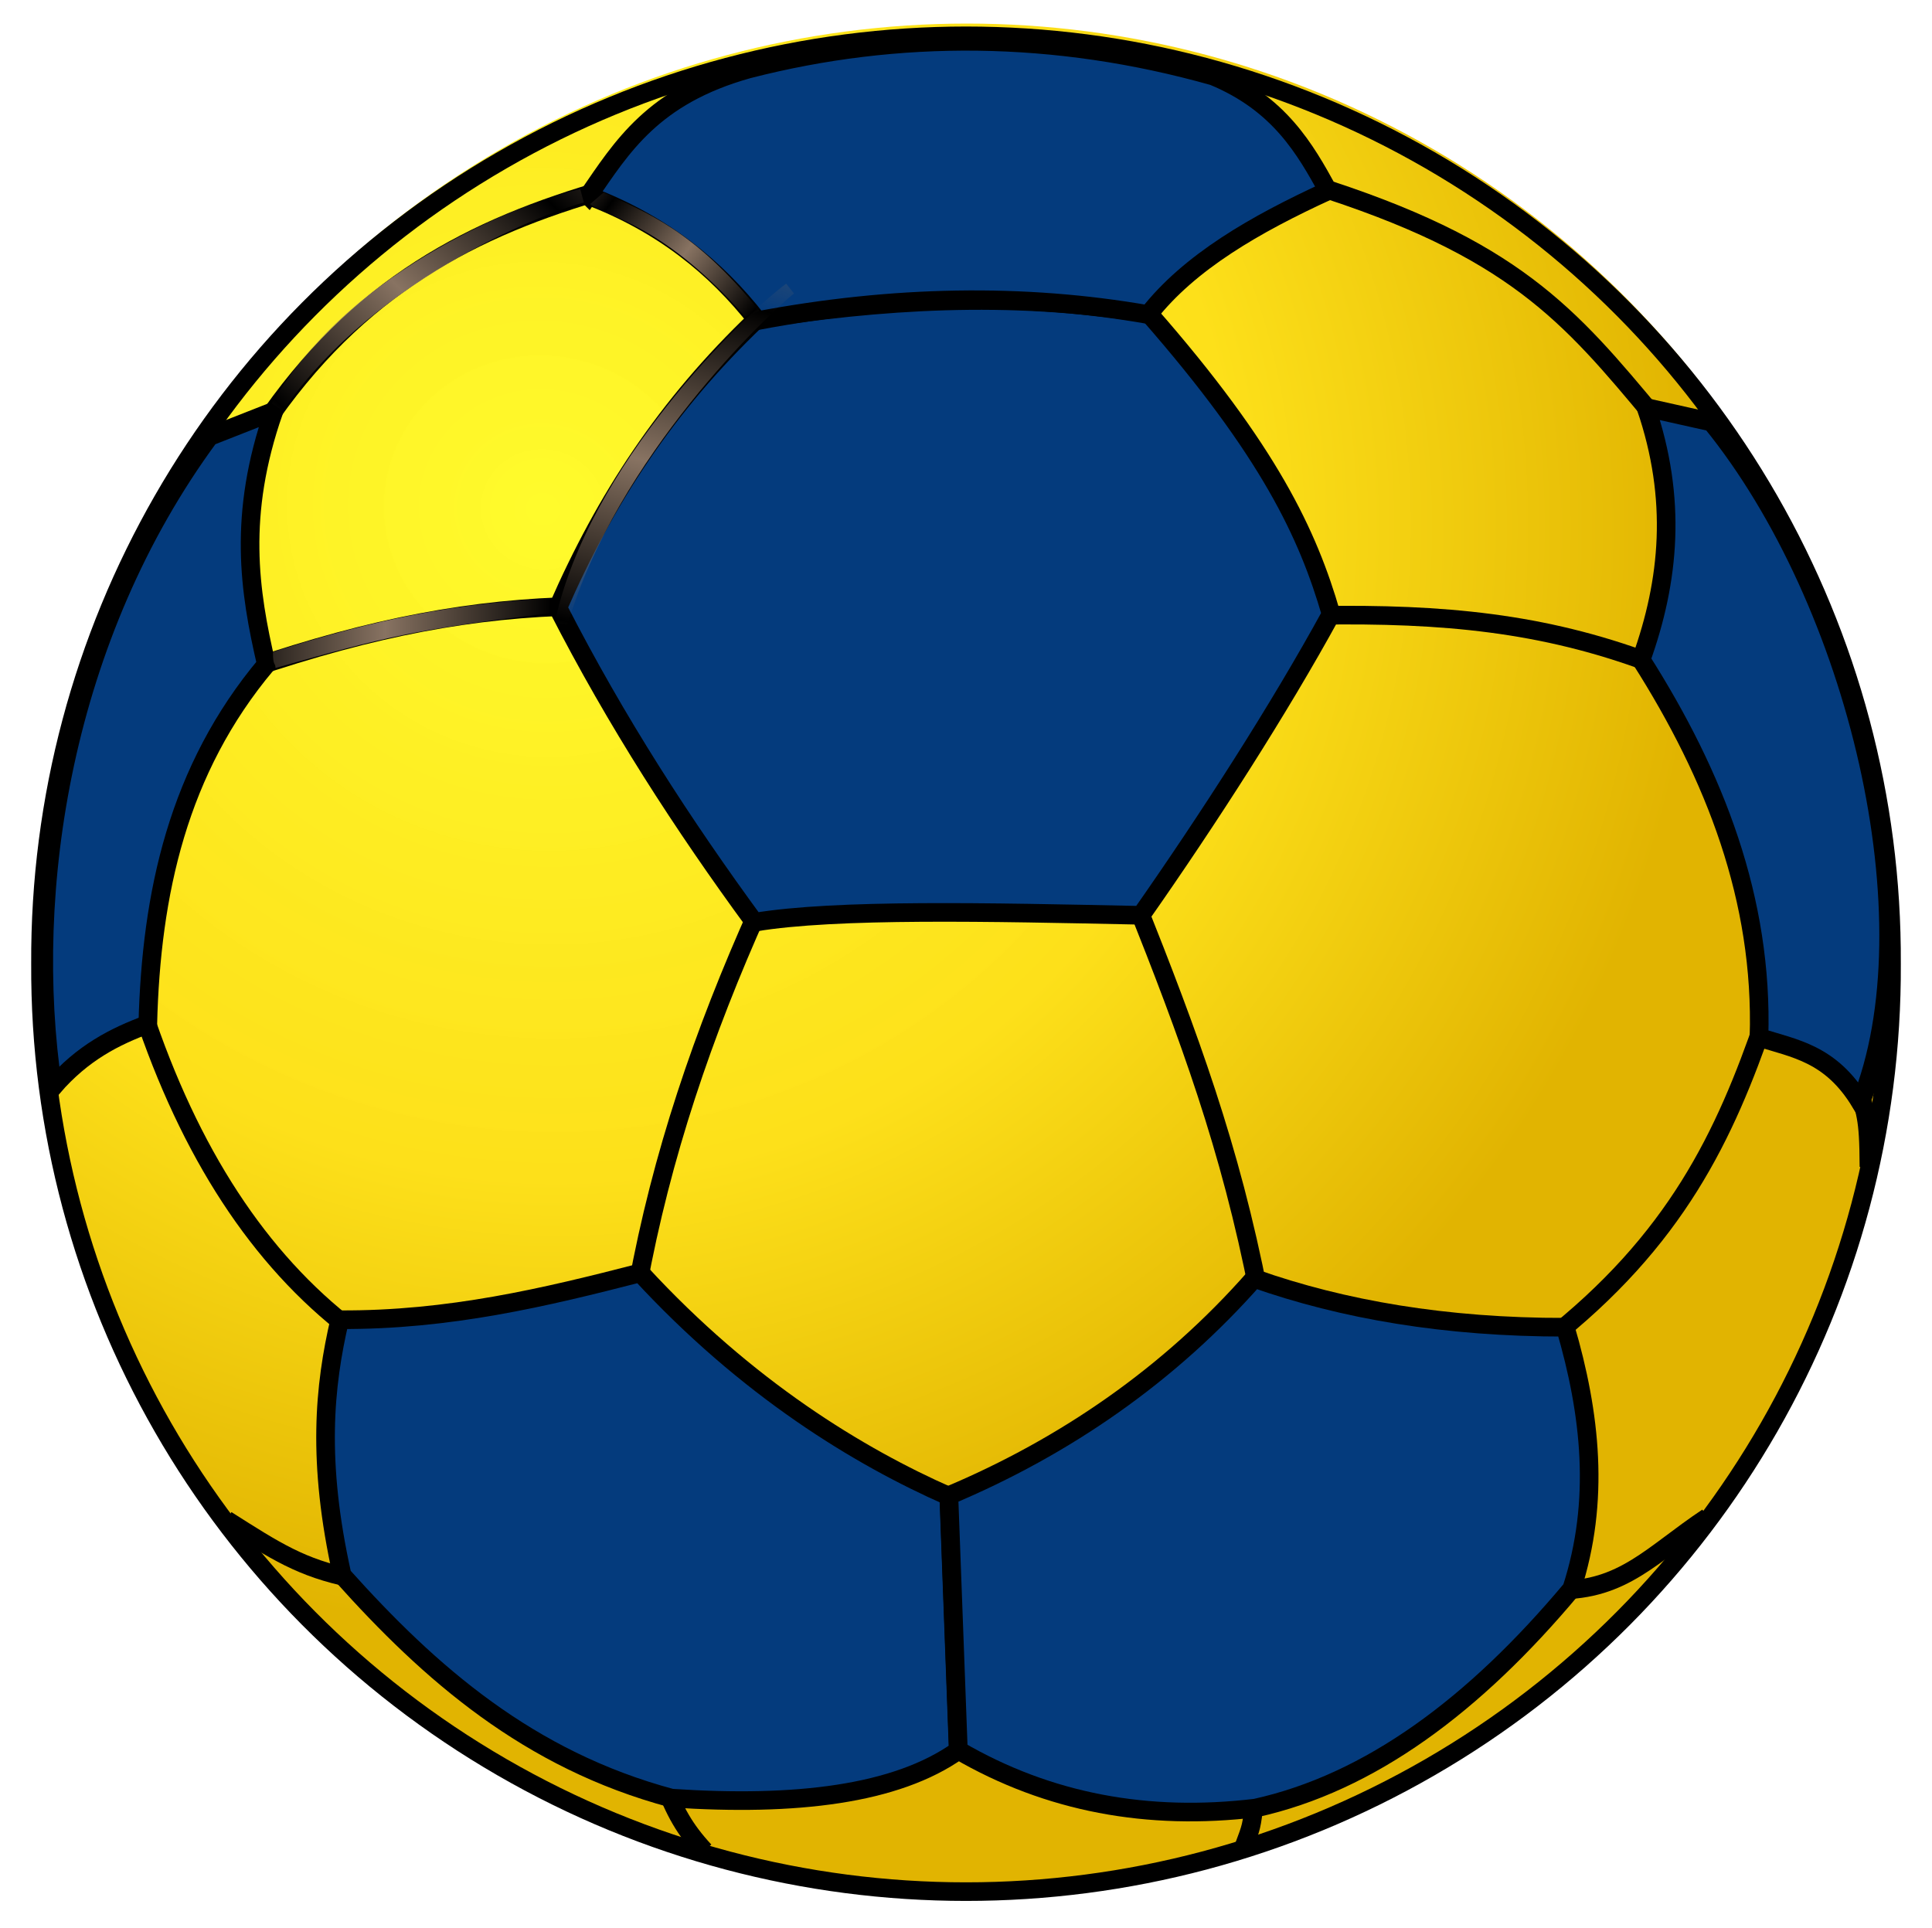
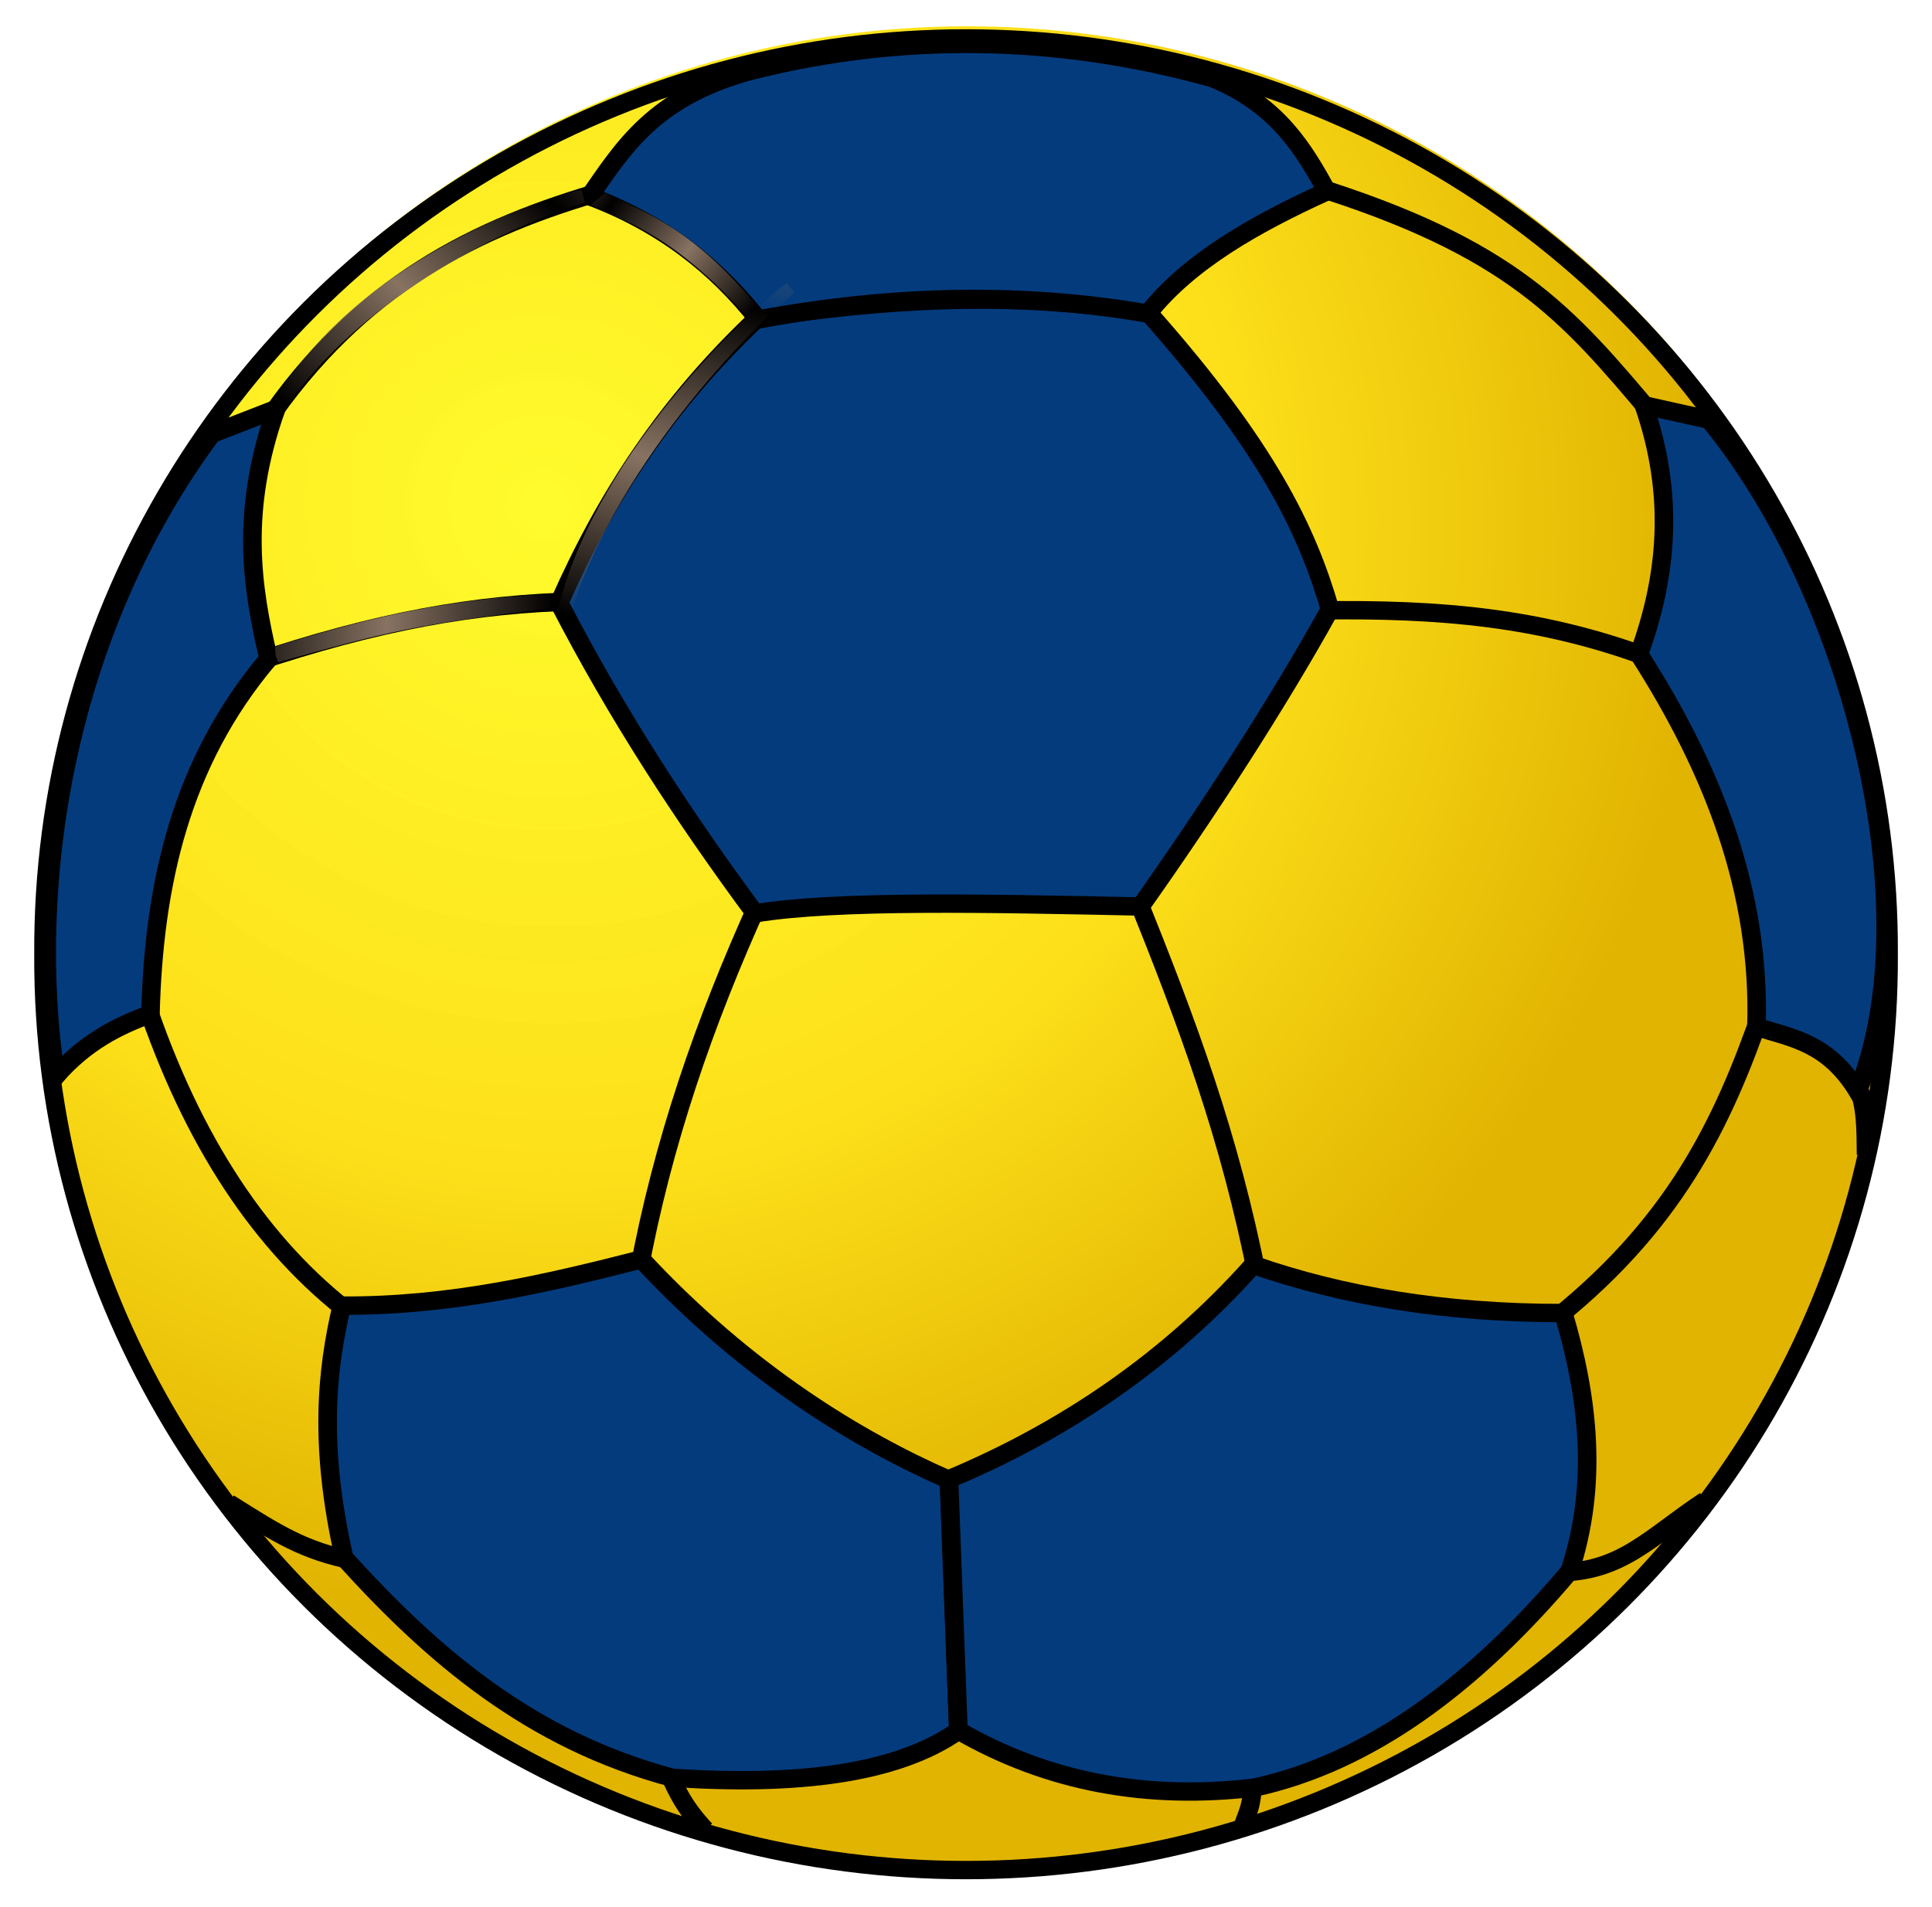
- <svg xmlns="http://www.w3.org/2000/svg" height="309.31" width="310.01" version="1.1">
+ <svg xmlns="http://www.w3.org/2000/svg" width="77px" height="76px" viewBox="0 0 77 76" version="1.1">
  <defs>
-     <radialGradient id="radialGradient4517" gradientUnits="userSpaceOnUse" cx="-189.05" cy="155.99" r="87.727" gradientTransform="matrix(0.3107594,-1.15977,1.204077,0.3226314,-403.8601,-143.9275)">
-       <stop stop-color="#fffb26" stop-opacity="0.972" offset="0" />
-       <stop stop-color="#fde01a" offset="0.596" />
-       <stop stop-color="#e1b401" offset="1" />
+     <radialGradient id="radial0" gradientUnits="userSpaceOnUse" cx="-189.05" cy="155.99" fx="-189.05" fy="155.99" r="87.727" gradientTransform="matrix(0.131421,-0.48566,0.509206,0.135104,-32.8962,-92.73002)">
+       <stop offset="0" style="stop-color:rgb(100%,98.431%,14.902%);stop-opacity:0.973;" />
+       <stop offset="0.596" style="stop-color:rgb(99.216%,87.843%,10.196%);stop-opacity:1;" />
+       <stop offset="1" style="stop-color:rgb(88.235%,70.588%,0.392%);stop-opacity:1;" />
    </radialGradient>
-     <linearGradient id="linearGradient3986" y2="40.974" spreadMethod="reflect" gradientUnits="userSpaceOnUse" x2="-48.182" gradientTransform="matrix(11.03233,0,0,11.03233,620.1667,-348.6846)" y1="40.984" x1="-50.609">
-       <stop stop-color="#887362" offset="0" />
-       <stop stop-color="#887362" stop-opacity="0" offset="1" />
+     <linearGradient id="linear0" gradientUnits="userSpaceOnUse" x1="-50.609" y1="40.984" x2="-48.182" y2="40.974" spreadMethod="reflect" gradientTransform="matrix(2.731448,0,0,2.704671,153.6687,-85.3601)">
+       <stop offset="0" style="stop-color:rgb(53.333%,45.098%,38.431%);stop-opacity:1;" />
+       <stop offset="1" style="stop-color:rgb(53.333%,45.098%,38.431%);stop-opacity:0;" />
    </linearGradient>
-     <linearGradient id="linearGradient4003" y2="40.974" spreadMethod="reflect" gradientUnits="userSpaceOnUse" y1="40.984" gradientTransform="matrix(7.801034,-7.801034,7.801034,7.801034,137.6085,-669.8499)" x2="-48.182" x1="-50.609">
-       <stop stop-color="#887362" offset="0" />
-       <stop stop-color="#887362" stop-opacity="0" offset="1" />
+     <linearGradient id="linear1" gradientUnits="userSpaceOnUse" x1="-50.609" y1="40.984" x2="-48.182" y2="40.974" spreadMethod="reflect" gradientTransform="matrix(1.931426,-1.912491,1.931426,1.912491,34.19412,-164.0966)">
+       <stop offset="0" style="stop-color:rgb(53.333%,45.098%,38.431%);stop-opacity:1;" />
+       <stop offset="1" style="stop-color:rgb(53.333%,45.098%,38.431%);stop-opacity:0;" />
    </linearGradient>
-     <linearGradient id="linearGradient5907" y2="40.974" spreadMethod="reflect" gradientUnits="userSpaceOnUse" y1="40.97" gradientTransform="matrix(-5.730374,-7.801034,-5.730374,7.801034,61.78819,-669.8702)" x2="-48.182" x1="-49.74">
-       <stop stop-color="#887362" offset="0" />
-       <stop stop-color="#887362" stop-opacity="0" offset="1" />
+     <linearGradient id="linear2" gradientUnits="userSpaceOnUse" x1="-49.74" y1="40.97" x2="-48.182" y2="40.974" spreadMethod="reflect" gradientTransform="matrix(-1.41876,-1.912491,-1.41876,1.912491,15.42207,-164.1016)">
+       <stop offset="0" style="stop-color:rgb(53.333%,45.098%,38.431%);stop-opacity:1;" />
+       <stop offset="1" style="stop-color:rgb(53.333%,45.098%,38.431%);stop-opacity:0;" />
    </linearGradient>
-     <linearGradient id="linearGradient5941" y2="40.974" spreadMethod="reflect" gradientUnits="userSpaceOnUse" y1="40.984" gradientTransform="matrix(5.100672,-10.65641,10.05479,2.855377,-52.95445,-583.123)" x2="-48.182" x1="-50.609">
-       <stop stop-color="#887362" offset="0" />
-       <stop stop-color="#887362" stop-opacity="0" offset="1" />
+     <linearGradient id="linear3" gradientUnits="userSpaceOnUse" x1="-50.609" y1="40.984" x2="-48.182" y2="40.974" spreadMethod="reflect" gradientTransform="matrix(1.262854,-2.612512,2.489422,0.700021,-12.98658,-142.8347)">
+       <stop offset="0" style="stop-color:rgb(53.333%,45.098%,38.431%);stop-opacity:1;" />
+       <stop offset="1" style="stop-color:rgb(53.333%,45.098%,38.431%);stop-opacity:0;" />
    </linearGradient>
  </defs>
-   <path d="m-147.72,167.84a87.227,87.227,0,1,1,-174.45,0,87.227,87.227,0,1,1,174.45,0z" fill-rule="nonzero" transform="matrix(1.708101,0,0,1.708101,556.4642,-132.9038)" stroke-miterlimit="4" stroke-width="0" fill="url(#radialGradient4517)" />
-   <g transform="translate(183.0876,-778.1435)">
-     <path stroke-linejoin="miter" d="m-490-439.07a402.86,402.86,0,1,1,-805.71,0,402.86,402.86,0,1,1,805.71,0z" transform="matrix(0.368633,0,0,0.3677823,301.0547,1094.276)" stroke="#000" stroke-linecap="butt" stroke-miterlimit="4" stroke-dasharray="none" stroke-width="8.112" fill="none" />
+   <g id="surface1">
+     <path style=" stroke:none;fill-rule:nonzero;fill:url(#radial0);" d="M 75.426 37.824 C 75.516 50.934 68.504 63.082 57.055 69.664 C 45.605 76.246 31.473 76.246 20.023 69.664 C 8.57 63.082 1.562 50.934 1.648 37.824 C 1.562 24.715 8.57 12.566 20.023 5.984 C 31.473 -0.598 45.605 -0.598 57.055 5.984 C 68.504 12.566 75.516 24.715 75.426 37.824 Z M 75.426 37.824 " />
+     <path style="fill:none;stroke-width:8.112;stroke-linecap:butt;stroke-linejoin:miter;stroke:rgb(0%,0%,0%);stroke-opacity:1;stroke-miterlimit:4;" d="M -489.998 -439.088 C -489.271 -294.648 -565.925 -160.909 -690.814 -88.516 C -815.788 -16.079 -969.909 -16.079 -1094.884 -88.516 C -1219.773 -160.909 -1296.427 -294.648 -1295.699 -439.088 C -1296.427 -583.484 -1219.773 -717.223 -1094.884 -789.616 C -969.909 -862.053 -815.788 -862.053 -690.814 -789.616 C -565.925 -717.223 -489.271 -583.484 -489.998 -439.088 Z M -489.998 -439.088 " transform="matrix(0.0912686,0,0,0.0901652,119.991,77.62557)" />
+     <path style="fill:none;stroke-width:2.987;stroke-linecap:butt;stroke-linejoin:miter;stroke:rgb(0%,0%,0%);stroke-opacity:1;stroke-miterlimit:4;" d="M -61.346 924.103 C -70.308 944.02 -76.95 963.635 -80.768 984.476 " transform="matrix(0.247586,0,0,0.245159,45.4541,-190.6457)" />
+     <path style="fill:none;stroke-width:2.987;stroke-linecap:butt;stroke-linejoin:miter;stroke:rgb(0%,0%,0%);stroke-opacity:1;stroke-miterlimit:4;" d="M -0.919 922.733 C 7.695 944.371 14.322 962.232 18.897 985.734 " transform="matrix(0.247586,0,0,0.245159,45.4541,-190.6457)" />
+     <path style="fill:none;stroke-width:2.987;stroke-linecap:butt;stroke-linejoin:miter;stroke:rgb(0%,0%,0%);stroke-opacity:1;stroke-miterlimit:4;" d="M -142.963 885.465 C -123.083 878.756 -107.211 875.745 -90.061 875.41 " transform="matrix(0.247586,0,0,0.245159,45.4541,-190.6457)" />
+     <path style="fill:none;stroke-width:2.987;stroke-linecap:butt;stroke-linejoin:miter;stroke:rgb(0%,0%,0%);stroke-opacity:1;stroke-miterlimit:4;" d="M -141.006 846.698 C -125.765 824.009 -107.053 814.576 -85.675 808.458 " transform="matrix(0.247586,0,0,0.245159,45.4541,-190.6457)" />
+     <path style="fill:none;stroke-width:2.987;stroke-linecap:butt;stroke-linejoin:miter;stroke:rgb(0%,0%,0%);stroke-opacity:1;stroke-miterlimit:4;" d="M 27.228 807.693 C 59.792 817.874 68.754 828.693 82.433 845.105 " transform="matrix(0.247586,0,0,0.245159,45.4541,-190.6457)" />
+     <path style="fill:none;stroke-width:2.987;stroke-linecap:butt;stroke-linejoin:miter;stroke:rgb(0%,0%,0%);stroke-opacity:1;stroke-miterlimit:4;" d="M 28.443 876.892 C 48.638 876.574 64.462 878.119 81.486 884.429 " transform="matrix(0.247586,0,0,0.245159,45.4541,-190.6457)" />
+     <path style="fill:none;stroke-width:2.987;stroke-linecap:butt;stroke-linejoin:miter;stroke:rgb(0%,0%,0%);stroke-opacity:1;stroke-miterlimit:4;" d="M 100.119 941.694 C 93.698 960.336 85.92 977.146 64.983 993.494 " transform="matrix(0.247586,0,0,0.245159,45.4541,-190.6457)" />
+     <path style="fill:none;stroke-width:2.987;stroke-linecap:butt;stroke-linejoin:miter;stroke:rgb(0%,0%,0%);stroke-opacity:1;stroke-miterlimit:4;" d="M 66.908 1033.296 C 77.4 1033.36 81.991 1027.576 90.905 1021.633 " transform="matrix(0.247586,0,0,0.245159,45.4541,-190.6457)" />
+     <path style="fill:none;stroke-width:2.987;stroke-linecap:butt;stroke-linejoin:miter;stroke:rgb(0%,0%,0%);stroke-opacity:1;stroke-miterlimit:4;" d="M 18.203 1067.298 C 17.714 1071.329 17.761 1071.138 16.483 1074.548 " transform="matrix(0.247586,0,0,0.245159,45.4541,-190.6457)" />
+     <path style="fill:none;stroke-width:2.987;stroke-linecap:butt;stroke-linejoin:miter;stroke:rgb(0%,0%,0%);stroke-opacity:1;stroke-miterlimit:4;" d="M -76.682 1063.889 C -74.804 1068.908 -73.242 1071.696 -70.055 1075.154 " transform="matrix(0.247586,0,0,0.245159,45.4541,-190.6457)" />
+     <path style="fill:none;stroke-width:2.987;stroke-linecap:butt;stroke-linejoin:miter;stroke:rgb(0%,0%,0%);stroke-opacity:1;stroke-miterlimit:4;" d="M -126.665 1031.4 C -134.727 1029.759 -138.845 1027.082 -146.749 1022.047 " transform="matrix(0.247586,0,0,0.245159,45.4541,-190.6457)" />
+     <path style="fill:none;stroke-width:2.987;stroke-linecap:butt;stroke-linejoin:miter;stroke:rgb(0%,0%,0%);stroke-opacity:1;stroke-miterlimit:4;" d="M -160.223 940.292 C -152.634 963.172 -141.511 980.221 -126.791 991.486 " transform="matrix(0.247586,0,0,0.245159,45.4541,-190.6457)" />
+     <path style="fill:none;stroke-width:2.987;stroke-linecap:butt;stroke-linejoin:miter;stroke:rgb(0%,0%,0%);stroke-opacity:1;stroke-miterlimit:4;" d="M 114.65 950.808 C 116.291 957.213 116.764 956.958 116.796 965.403 " transform="matrix(0.247586,0,0,0.245159,45.4541,-190.6457)" />
+     <path style="fill-rule:nonzero;fill:rgb(1.569%,23.137%,49.02%);fill-opacity:1;stroke-width:2.987;stroke-linecap:butt;stroke-linejoin:miter;stroke:rgb(0%,0%,0%);stroke-opacity:1;stroke-miterlimit:4;" d="M -93.579 875.665 C -84.192 894.005 -73.463 910.544 -62.041 926.143 C -48.914 923.96 -24.348 924.518 -0.004 925.028 C 10.851 909.524 22.179 891.918 30.509 876.701 C 26.802 863.922 20.601 850.554 1.306 828.534 C -21.493 824.79 -42.271 826.431 -61.678 829.394 C -76.161 843.225 -85.927 858.186 -93.579 875.665 Z M -93.579 875.665 " transform="matrix(0.247586,0,0,0.245159,45.4541,-190.6457)" />
+     <path style="fill-rule:nonzero;fill:rgb(1.569%,23.137%,49.02%);fill-opacity:1;stroke-width:2.987;stroke-linecap:butt;stroke-linejoin:miter;stroke:rgb(0%,0%,0%);stroke-opacity:1;stroke-miterlimit:4;" d="M -128.574 989.925 C -111.045 990.021 -95.631 986.34 -80.342 982.404 C -63.224 1000.999 -45.285 1011.865 -30.849 1018.255 L -29.334 1059.045 C -39.305 1066.103 -55.382 1068.031 -75.341 1066.693 C -98.25 1060.542 -114.09 1046.68 -128.195 1030.922 C -132.281 1012.63 -131.035 1000.553 -128.574 989.925 Z M -128.574 989.925 " transform="matrix(0.247586,0,0,0.245159,45.4541,-190.6457)" />
+     <path style="fill-rule:nonzero;fill:rgb(1.569%,23.137%,49.02%);fill-opacity:1;stroke-width:2.987;stroke-linecap:butt;stroke-linejoin:miter;stroke:rgb(0%,0%,0%);stroke-opacity:1;stroke-miterlimit:4;" d="M 18.156 983.297 C 32.403 988.3 48.811 991.152 68.075 991.136 C 72.146 1005.03 73.692 1018.988 69.101 1033.105 C 53.497 1051.779 36.726 1064.239 18.361 1068.286 C 1.132 1070.358 -14.819 1067.458 -29.303 1059.013 L -30.817 1018.143 C -12.121 1010.256 4.587 998.704 18.156 983.297 Z M 18.156 983.297 " transform="matrix(0.247586,0,0,0.245159,45.4541,-190.6457)" />
+     <path style="fill-rule:nonzero;fill:rgb(1.569%,23.137%,49.02%);fill-opacity:1;stroke-width:2.987;stroke-linecap:butt;stroke-linejoin:miter;stroke:rgb(0%,0%,0%);stroke-opacity:1;stroke-miterlimit:4;" d="M 81.029 843.527 C 86.046 858.234 84.799 871.3 80.24 883.999 C 92.104 902.689 99.835 922.494 99.157 944.594 C 104.837 946.426 110.658 947.127 115.455 955.078 C 127.13 926.095 115.029 874.789 91.536 845.886 Z M 81.029 843.527 " transform="matrix(0.247586,0,0,0.245159,45.4541,-190.6457)" />
+     <path style="fill-rule:nonzero;fill:rgb(1.569%,23.137%,49.02%);fill-opacity:1;stroke-width:2.987;stroke-linecap:butt;stroke-linejoin:miter;stroke:rgb(0%,0%,0%);stroke-opacity:1;stroke-miterlimit:4;" d="M -88.673 809.541 C -76.95 813.987 -68.257 820.965 -61.536 829.586 C -39.826 825.522 -18.905 825.108 1.179 828.629 C 7.759 820.201 18.298 814.13 30.02 808.744 C 26.36 802.116 22.242 794.771 11.624 790.357 C -13.793 783.187 -38.958 783.044 -63.034 789.242 C -78.37 793.512 -83.308 801.766 -88.673 809.541 Z M -88.673 809.541 " transform="matrix(0.247586,0,0,0.245159,45.4541,-190.6457)" />
+     <path style="fill-rule:nonzero;fill:rgb(1.569%,23.137%,49.02%);fill-opacity:1;stroke-width:2.987;stroke-linecap:butt;stroke-linejoin:miter;stroke:rgb(0%,0%,0%);stroke-opacity:1;stroke-miterlimit:4;" d="M -140.359 884.747 C -143.073 873.02 -144.966 860.815 -139.144 844.133 L -149.479 848.196 C -173.066 880.238 -179.298 921.012 -174.628 952.609 C -169.816 947.048 -164.641 944.466 -159.371 942.507 C -158.835 921.522 -154.527 901.653 -140.359 884.747 Z M -140.359 884.747 " transform="matrix(0.247586,0,0,0.245159,45.4541,-190.6457)" />
+     <path style=" stroke:none;fill-rule:evenodd;fill:url(#linear0);" d="M 21.996 23.668 C 17.406 23.887 14.047 24.82 10.965 25.77 C 10.965 26.367 11.07 26.164 11.07 26.402 C 15.48 25.168 16.531 24.898 21.949 24.25 Z M 21.996 23.668 " />
+     <path style=" stroke:none;fill-rule:evenodd;fill:url(#linear1);" d="M 23.176 7.562 C 21.309 7.934 14.047 10.602 10.922 15.996 L 11.359 16.289 C 15.152 10.836 22.25 8.344 23.32 8.09 Z M 23.176 7.562 " />
+     <path style=" stroke:none;fill-rule:evenodd;fill:url(#linear2);" d="M 24.109 7.691 C 25.77 8.48 27.715 9.176 30.293 12.352 L 29.727 12.586 C 26.516 8.969 24.293 8.668 23.566 8.156 Z M 24.109 7.691 " />
+     <path style=" stroke:none;fill-rule:evenodd;fill:url(#linear3);" d="M 31.355 11.285 C 29.66 12.527 23.465 18.434 22.156 24.652 L 22.676 24.684 C 24.613 18.09 30.707 12.418 31.668 11.668 Z M 31.355 11.285 " />
  </g>
-   <g stroke-linejoin="miter" stroke="#000" stroke-linecap="butt" stroke-dasharray="none" stroke-miterlimit="4" stroke-width="2.987" transform="translate(183.0876,-778.1435)" fill="none">
-     <path d="m-61.352,924.1c-8.952,19.926-15.605,39.536-19.418,60.376" />
-     <path d="M-0.917,922.74c8.617,21.64,15.235,39.49,19.816,62.99" />
-     <path d="m-142.96,885.46c19.871-6.704,35.747-9.718,52.894-10.058" />
-     <path d="m-141,846.69c15.243-22.688,33.947-32.113,55.319-38.233" />
-     <path d="m27.23,807.69c32.568,10.189,41.53,21.004,55.196,37.42" />
-     <path d="m28.434,876.89c20.21-0.311,36.032,1.224,53.045,7.534" />
-     <path d="m100.12,941.69c-6.428,18.648-14.206,35.459-35.141,51.803" />
-     <path d="m66.915,1033.3c10.491,0.069,15.075-5.727,23.984-11.667" />
-     <path d="m18.202,1067.3c-0.484,4.036-0.444,3.848-1.716,7.253" />
-     <path d="m-76.679,1063.9c1.881,5.006,3.434,7.785,6.628,11.25" />
-     <path d="m-126.66,1031.4c-8.067-1.639-12.186-4.325-20.092-9.349" />
-     <path d="m-160.23,940.29c7.603,22.892,18.732,39.938,33.445,51.197" />
-     <path d="m114.65,950.81c1.639,6.396,2.112,6.138,2.153,14.587" />
-   </g>
-   <g stroke-linejoin="miter" stroke="#000" stroke-linecap="butt" stroke-dasharray="none" stroke-miterlimit="4" stroke-width="2.987" transform="translate(183.0876,-778.1435)" fill="#043b7d">
-     <path d="m-93.569,875.67c9.375,18.336,20.105,34.867,31.532,50.468,13.119-2.189,37.694-1.618,62.036-1.114,10.858-15.5,22.171-33.1,30.504-48.33-3.702-12.77-9.904-26.14-29.194-48.17-22.805-3.728-43.583-2.097-62.984,0.867-14.49,13.827-24.253,28.789-31.894,46.268z" />
-     <path d="m-128.57,989.92c17.526,0.102,32.946-3.586,48.229-7.521,17.124,18.598,35.051,29.469,49.493,35.847l1.511,40.805c-9.96,7.056-26.041,8.978-46.007,7.642-22.911-6.144-38.74-20.013-52.842-35.766-4.09-18.308-2.857-30.384-0.384-41.008z" />
-     <path d="m18.164,983.29c14.239,5.014,30.655,7.852,49.919,7.841,4.065,13.894,5.611,27.855,1.028,41.977-15.614,18.669-32.392,31.128-50.746,35.181-17.235,2.065-33.177-0.83-47.67-9.275l-1.521-40.872c18.707-7.882,35.41-19.43,48.99-34.852z" />
-     <path d="m81.032,843.53c5.014,14.711,3.771,27.77-0.788,40.473,11.865,18.683,19.589,38.496,18.92,60.597,5.668,1.833,11.499,2.53,16.294,10.477,11.681-28.985-0.429-80.293-23.918-109.2z" />
-     <path d="m-88.676,809.54c11.729,4.436,20.418,11.422,27.144,20.055,21.703-4.083,42.622-4.48,62.709-0.969,6.578-8.427,17.129-14.494,28.84-19.873-3.662-6.632-7.768-13.981-18.401-18.395-25.409-7.168-50.579-7.313-74.639-1.127-15.336,4.29-20.29,12.537-25.652,20.31z" />
-     <path d="m-140.35,884.75c-2.729-11.726-4.619-23.939,1.2-40.615l-10.326,4.062c-23.599,32.042-29.818,72.812-25.148,104.42,4.809-5.573,9.991-8.157,15.252-10.111,0.537-20.992,4.84-40.853,19.022-57.752z" />
-   </g>
-   <path d="m88.343,96.036c-18.538,0.901-32.112,4.697-44.552,8.569,0,2.435,0.411,1.616,0.411,2.588,17.822-5.031,22.069-6.135,43.958-8.78z" fill-rule="evenodd" fill="url(#linearGradient3986)" />
-   <path d="M93.107,30.352c-7.546,1.509-36.864,12.395-49.495,34.401l1.771,1.177c15.312-22.226,43.981-32.398,48.305-33.425z" fill-rule="evenodd" fill="url(#linearGradient4003)" />
-   <path d="m96.866,30.88c6.715,3.204,14.581,6.045,24.977,19.001l-2.279,0.965c-12.97-14.757-21.954-15.985-24.883-18.087z" fill-rule="evenodd" fill="url(#linearGradient5907)" />
-   <path d="m126.15,45.521c-6.851,5.08-31.873,29.166-37.155,54.539l2.094,0.134c7.819-26.9,32.441-50.044,36.311-53.095z" fill-rule="evenodd" fill="url(#linearGradient5941)" />
</svg>
